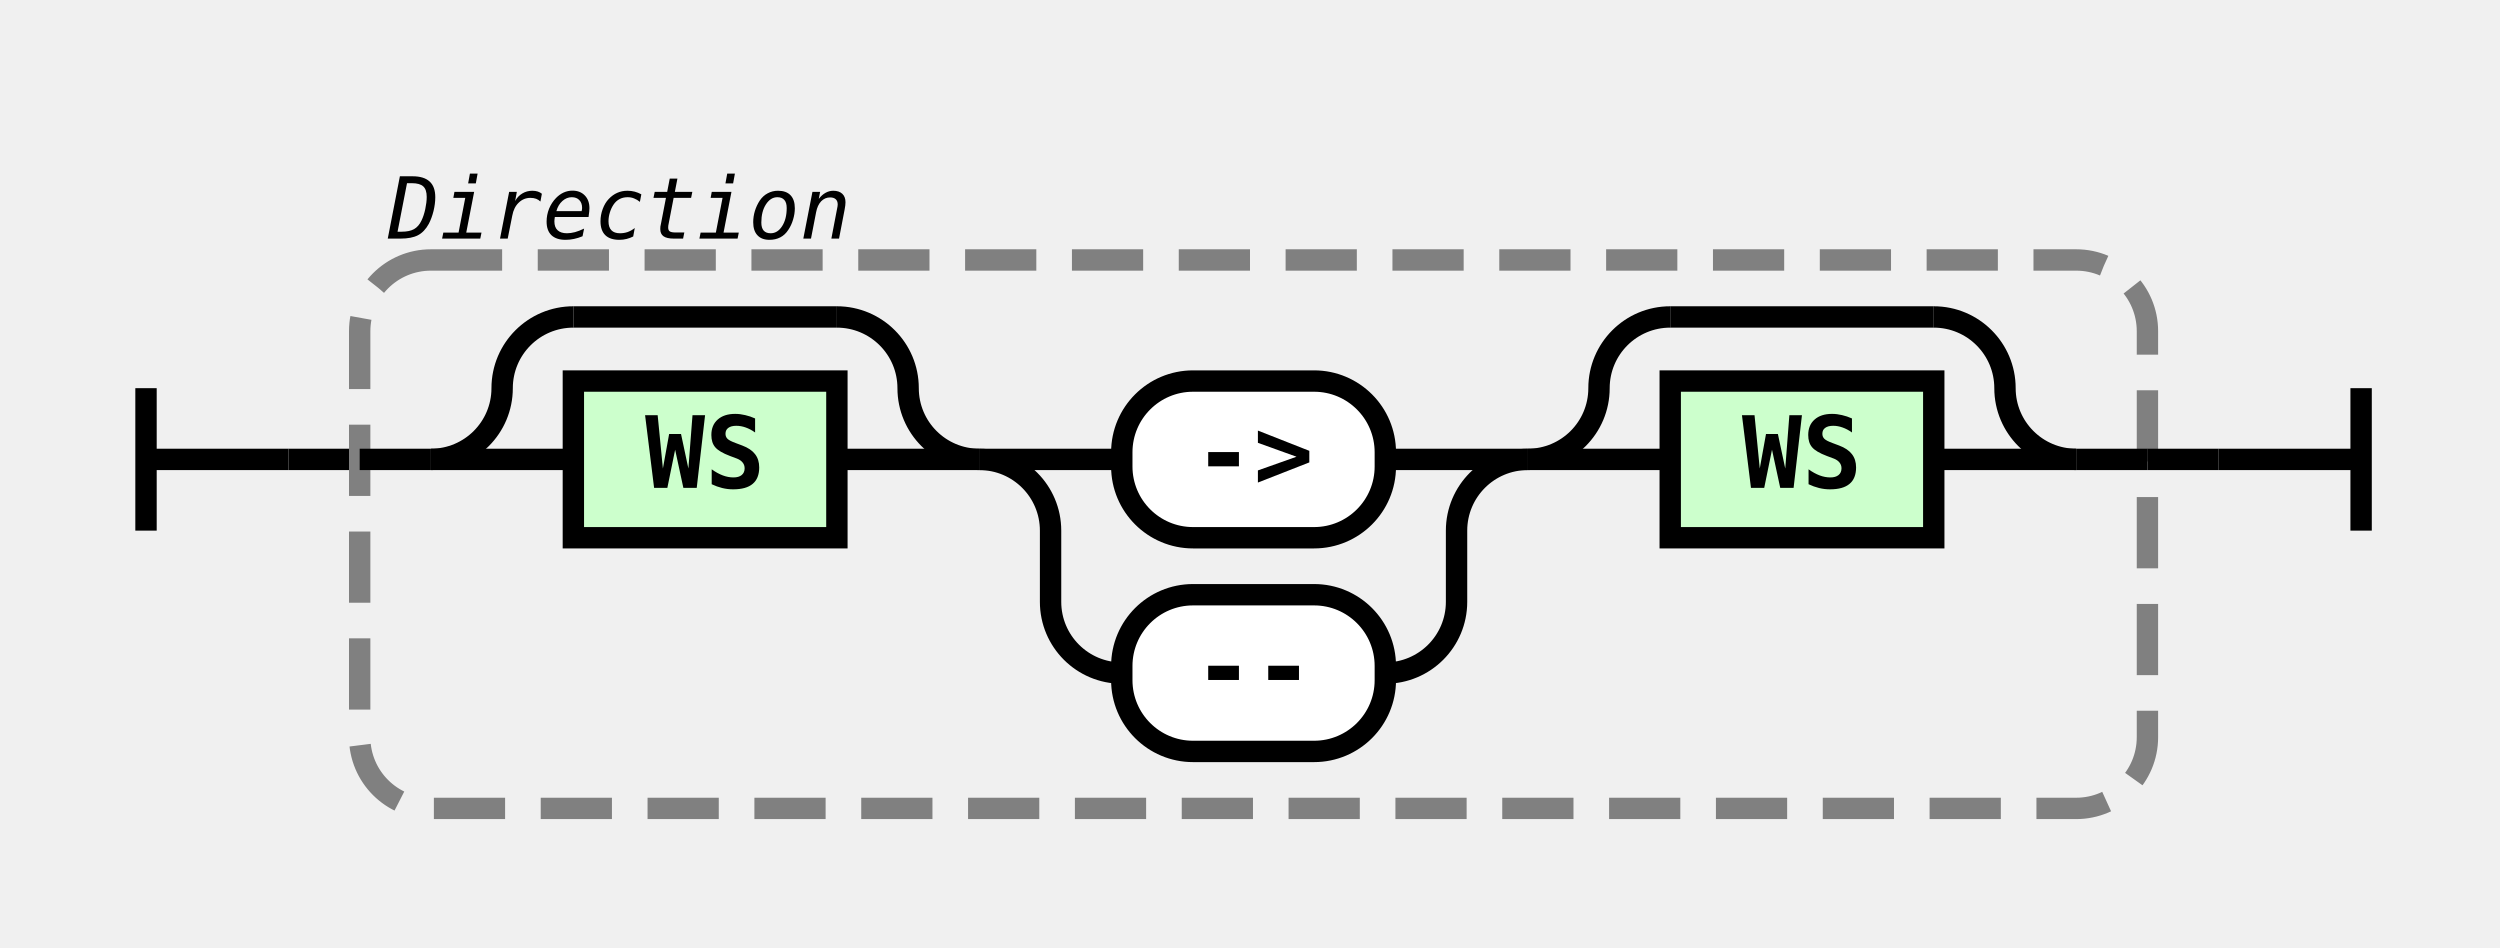
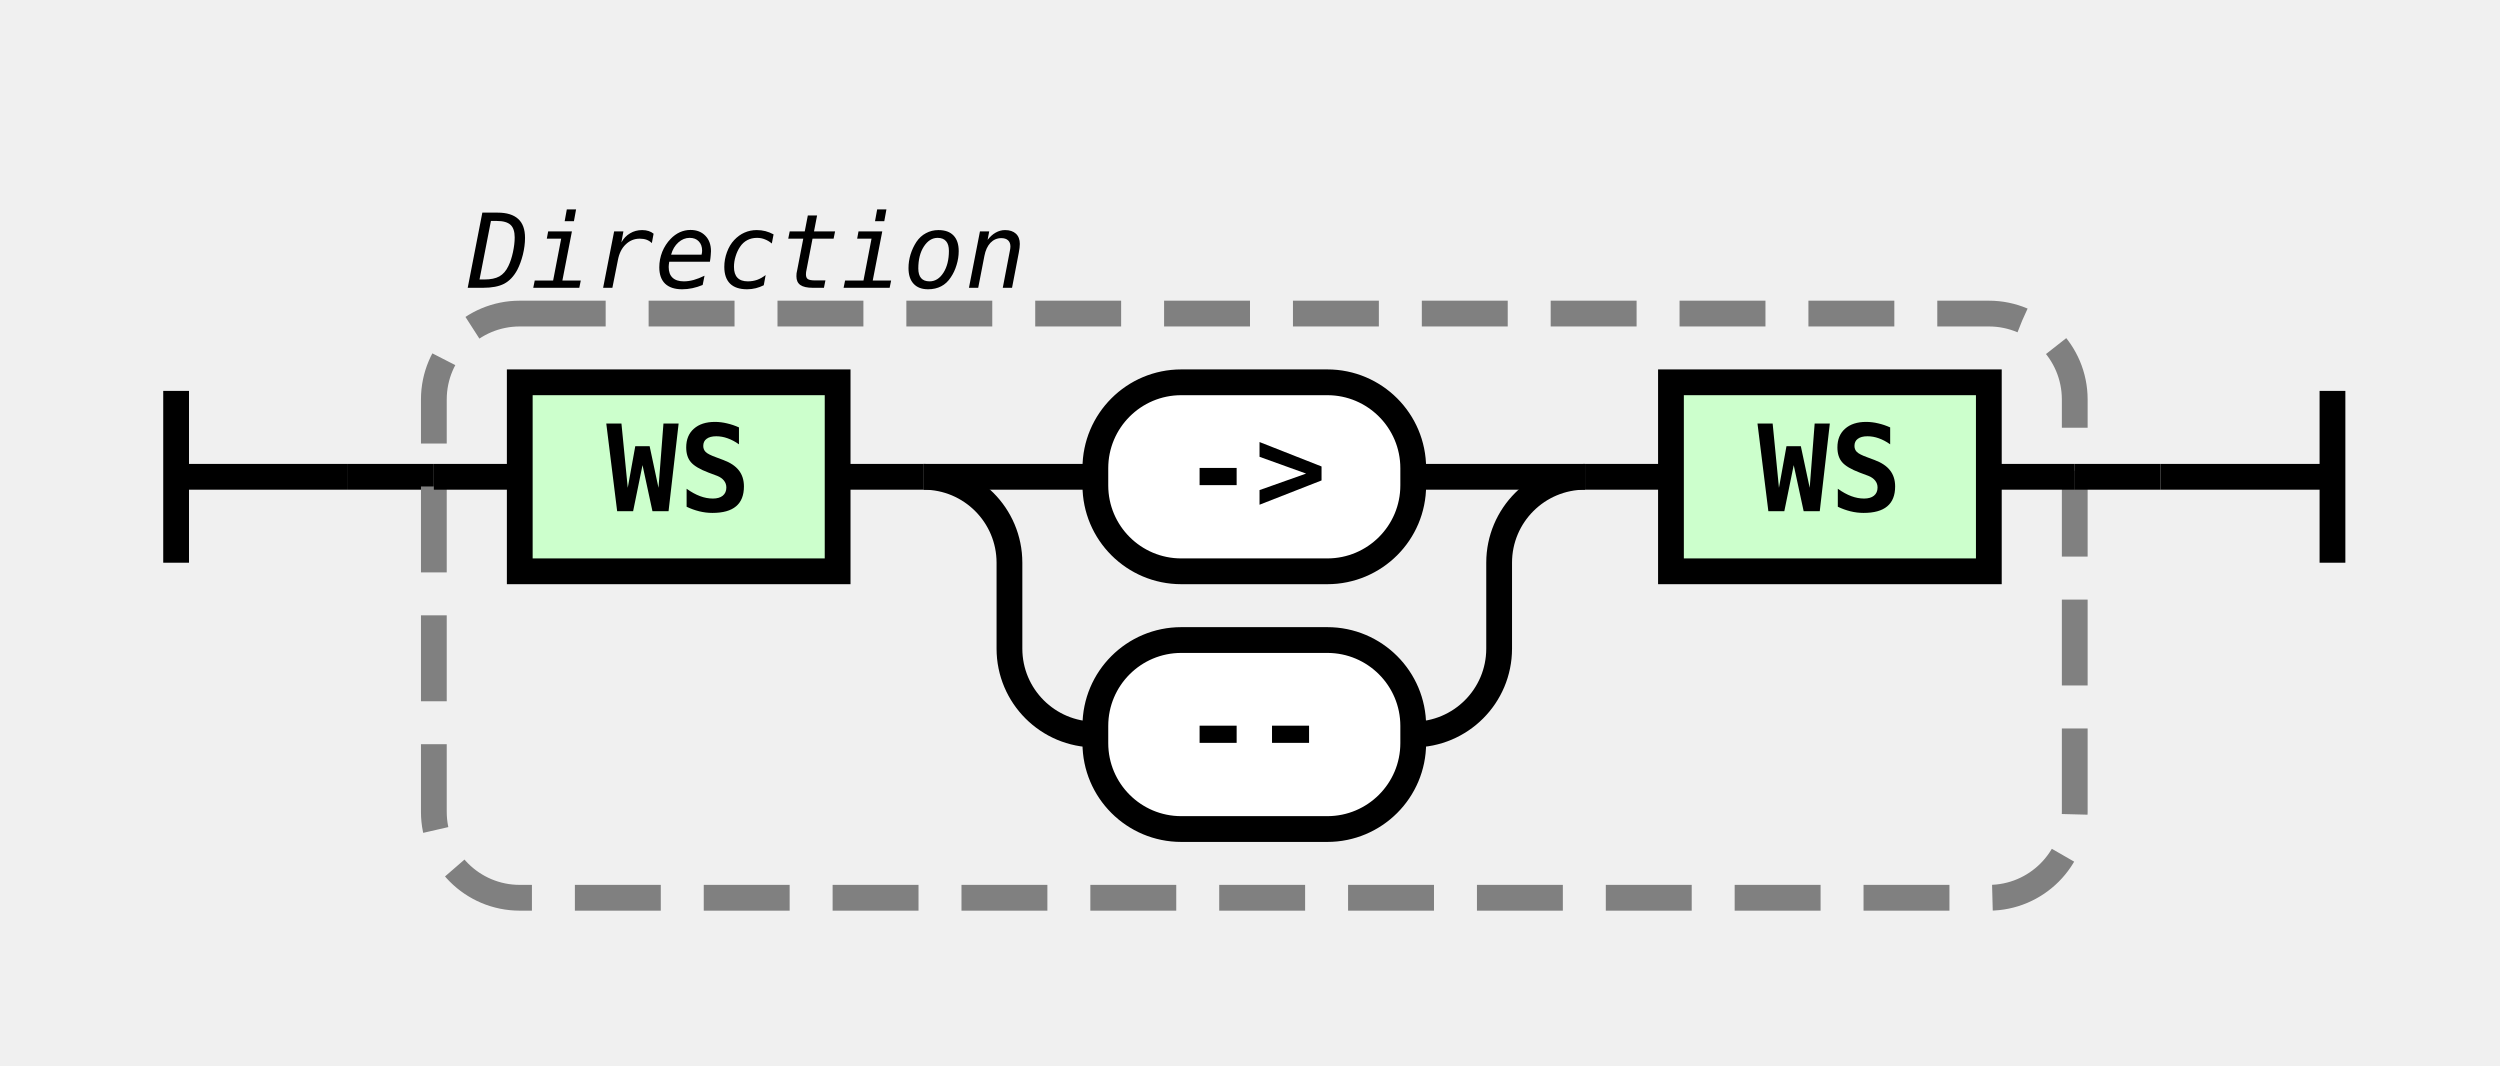
- <svg xmlns="http://www.w3.org/2000/svg" class="railroad-diagram" width="351" height="133" viewBox="0 0 351 133">
+ <svg xmlns="http://www.w3.org/2000/svg" class="railroad-diagram" width="291" height="124" viewBox="0 0 291 124">
  <g transform="translate(.5 .5)">
    <g class="Start">
-       <path d="M20 54v20m0 -10h20" />
+       <path d="M20 45v20m0 -10h20" />
    </g>
-     <path d="M40 64h10" />
+     <path d="M40 55h10" />
    <g class="Group rule">
-       <path d="M50 64h0" />
-       <path d="M301 64h0" />
-       <rect x="50" y="36" width="251" height="77" rx="10" ry="10" class="group-box" />
+       <path d="M50 55h0" />
+       <path d="M241 55h0" />
+       <rect x="50" y="36" width="191" height="68" rx="10" ry="10" class="group-box" />
      <g class="Sequence">
-         <path d="M50 64h10" />
-         <path d="M291 64h10" />
-         <g class="Choice">
-           <path d="M60 64h0" />
-           <path d="M137 64h0" />
-           <path d="M60 64a10 10 0 0 0 10 -10v0a10 10 0 0 1 10 -10" />
-           <g class="Skip">
-             <path d="M80 44h37" />
-           </g>
-           <path d="M117 44a10 10 0 0 1 10 10v0a10 10 0 0 0 10 10" />
-           <path d="M60 64h20" />
-           <g class="non-terminal rule-ref">
-             <path d="M80 64h0" />
-             <path d="M117 64h0" />
-             <rect x="80" y="53" width="37" height="22" />
-             <text x="98.5" y="68">WS</text>
-           </g>
-           <path d="M117 64h20" />
+         <path d="M50 55h10" />
+         <path d="M231 55h10" />
+         <path d="M97 55h10" />
+         <g class="non-terminal rule-ref">
+           <path d="M60 55h0" />
+           <path d="M97 55h0" />
+           <rect x="60" y="44" width="37" height="22" />
+           <text x="78.5" y="59">WS</text>
        </g>
        <g class="Choice">
-           <path d="M137 64h0" />
-           <path d="M214 64h0" />
-           <path d="M137 64h20" />
+           <path d="M107 55h0" />
+           <path d="M184 55h0" />
+           <path d="M107 55h20" />
          <g class="terminal literal">
-             <path d="M157 64h0" />
-             <path d="M194 64h0" />
-             <rect x="157" y="53" width="37" height="22" rx="10" ry="10" />
-             <text x="175.5" y="68">-&gt;</text>
+             <path d="M127 55h0" />
+             <path d="M164 55h0" />
+             <rect x="127" y="44" width="37" height="22" rx="10" ry="10" />
+             <text x="145.5" y="59">-&gt;</text>
          </g>
-           <path d="M194 64h20" />
-           <path d="M137 64a10 10 0 0 1 10 10v10a10 10 0 0 0 10 10" />
+           <path d="M164 55h20" />
+           <path d="M107 55a10 10 0 0 1 10 10v10a10 10 0 0 0 10 10" />
          <g class="terminal literal">
-             <path d="M157 94h0" />
-             <path d="M194 94h0" />
-             <rect x="157" y="83" width="37" height="22" rx="10" ry="10" />
-             <text x="175.5" y="98">--</text>
+             <path d="M127 85h0" />
+             <path d="M164 85h0" />
+             <rect x="127" y="74" width="37" height="22" rx="10" ry="10" />
+             <text x="145.5" y="89">--</text>
          </g>
-           <path d="M194 94a10 10 0 0 0 10 -10v-10a10 10 0 0 1 10 -10" />
+           <path d="M164 85a10 10 0 0 0 10 -10v-10a10 10 0 0 1 10 -10" />
        </g>
-         <g class="Choice">
-           <path d="M214 64h0" />
-           <path d="M291 64h0" />
-           <path d="M214 64a10 10 0 0 0 10 -10v0a10 10 0 0 1 10 -10" />
-           <g class="Skip">
-             <path d="M234 44h37" />
-           </g>
-           <path d="M271 44a10 10 0 0 1 10 10v0a10 10 0 0 0 10 10" />
-           <path d="M214 64h20" />
-           <g class="non-terminal rule-ref">
-             <path d="M234 64h0" />
-             <path d="M271 64h0" />
-             <rect x="234" y="53" width="37" height="22" />
-             <text x="252.5" y="68">WS</text>
-           </g>
-           <path d="M271 64h20" />
+         <path d="M184 55h10" />
+         <g class="non-terminal rule-ref">
+           <path d="M194 55h0" />
+           <path d="M231 55h0" />
+           <rect x="194" y="44" width="37" height="22" />
+           <text x="212.5" y="59">WS</text>
        </g>
      </g>
      <g class="comment">
        <path d="M50 28h0" />
        <path d="M123 28h0" />
        <text x="86.5" y="33" class="comment">Direction</text>
      </g>
    </g>
-     <path d="M301 64h10" />
-     <path class="End" d="M 311 64 h 20 m 0 -10 v 20" />
+     <path d="M241 55h10" />
+     <path class="End" d="M 251 55 h 20 m 0 -10 v 20" />
  </g>
  <style>  svg {
    background-color: hsl(30,20%,95%);
  }
  path {
    stroke-width: 3;
    stroke: black;
    fill: rgba(0,0,0,0);
  }
  text {
    font: bold 14px monospace;
    text-anchor: middle;
    white-space: pre;
  }
  text.diagram-text {
    font-size: 12px;
  }
  text.diagram-arrow {
    font-size: 16px;
  }
  text.label {
    text-anchor: start;
  }
  text.comment {
    font: italic 12px monospace;
  }
  g.non-terminal text {
    /*font-style: italic;*/
  }
  rect {
    stroke-width: 3;
    stroke: black;
    fill: hsl(120,100%,90%);
  }
  rect.group-box {
    stroke: gray;
    stroke-dasharray: 10 5;
    fill: none;
  }
  g.literal rect {
    fill: #fff;
  }
  path.diagram-text {
    stroke-width: 3;
    stroke: black;
    fill: white;
    cursor: help;
  }
  .decision path {
    fill: #ccc;
  }
  g.diagram-text:hover path.diagram-text {
    fill: #eee;
  }
  text.repeat-text {
    font: italic 12px monospace;
    text-anchor: end;
  }
  .repeat-box &gt; rect.group-box {
    stroke: gray;
    stroke-width: 2;
    stroke-dasharray: 1 5;
    fill: none;
  }
  .delimiter &gt; rect.group-box {
    stroke: gray;
    stroke-width: 2;
    stroke-dasharray: 1 5;
    fill: none;
  }

</style>
</svg>
